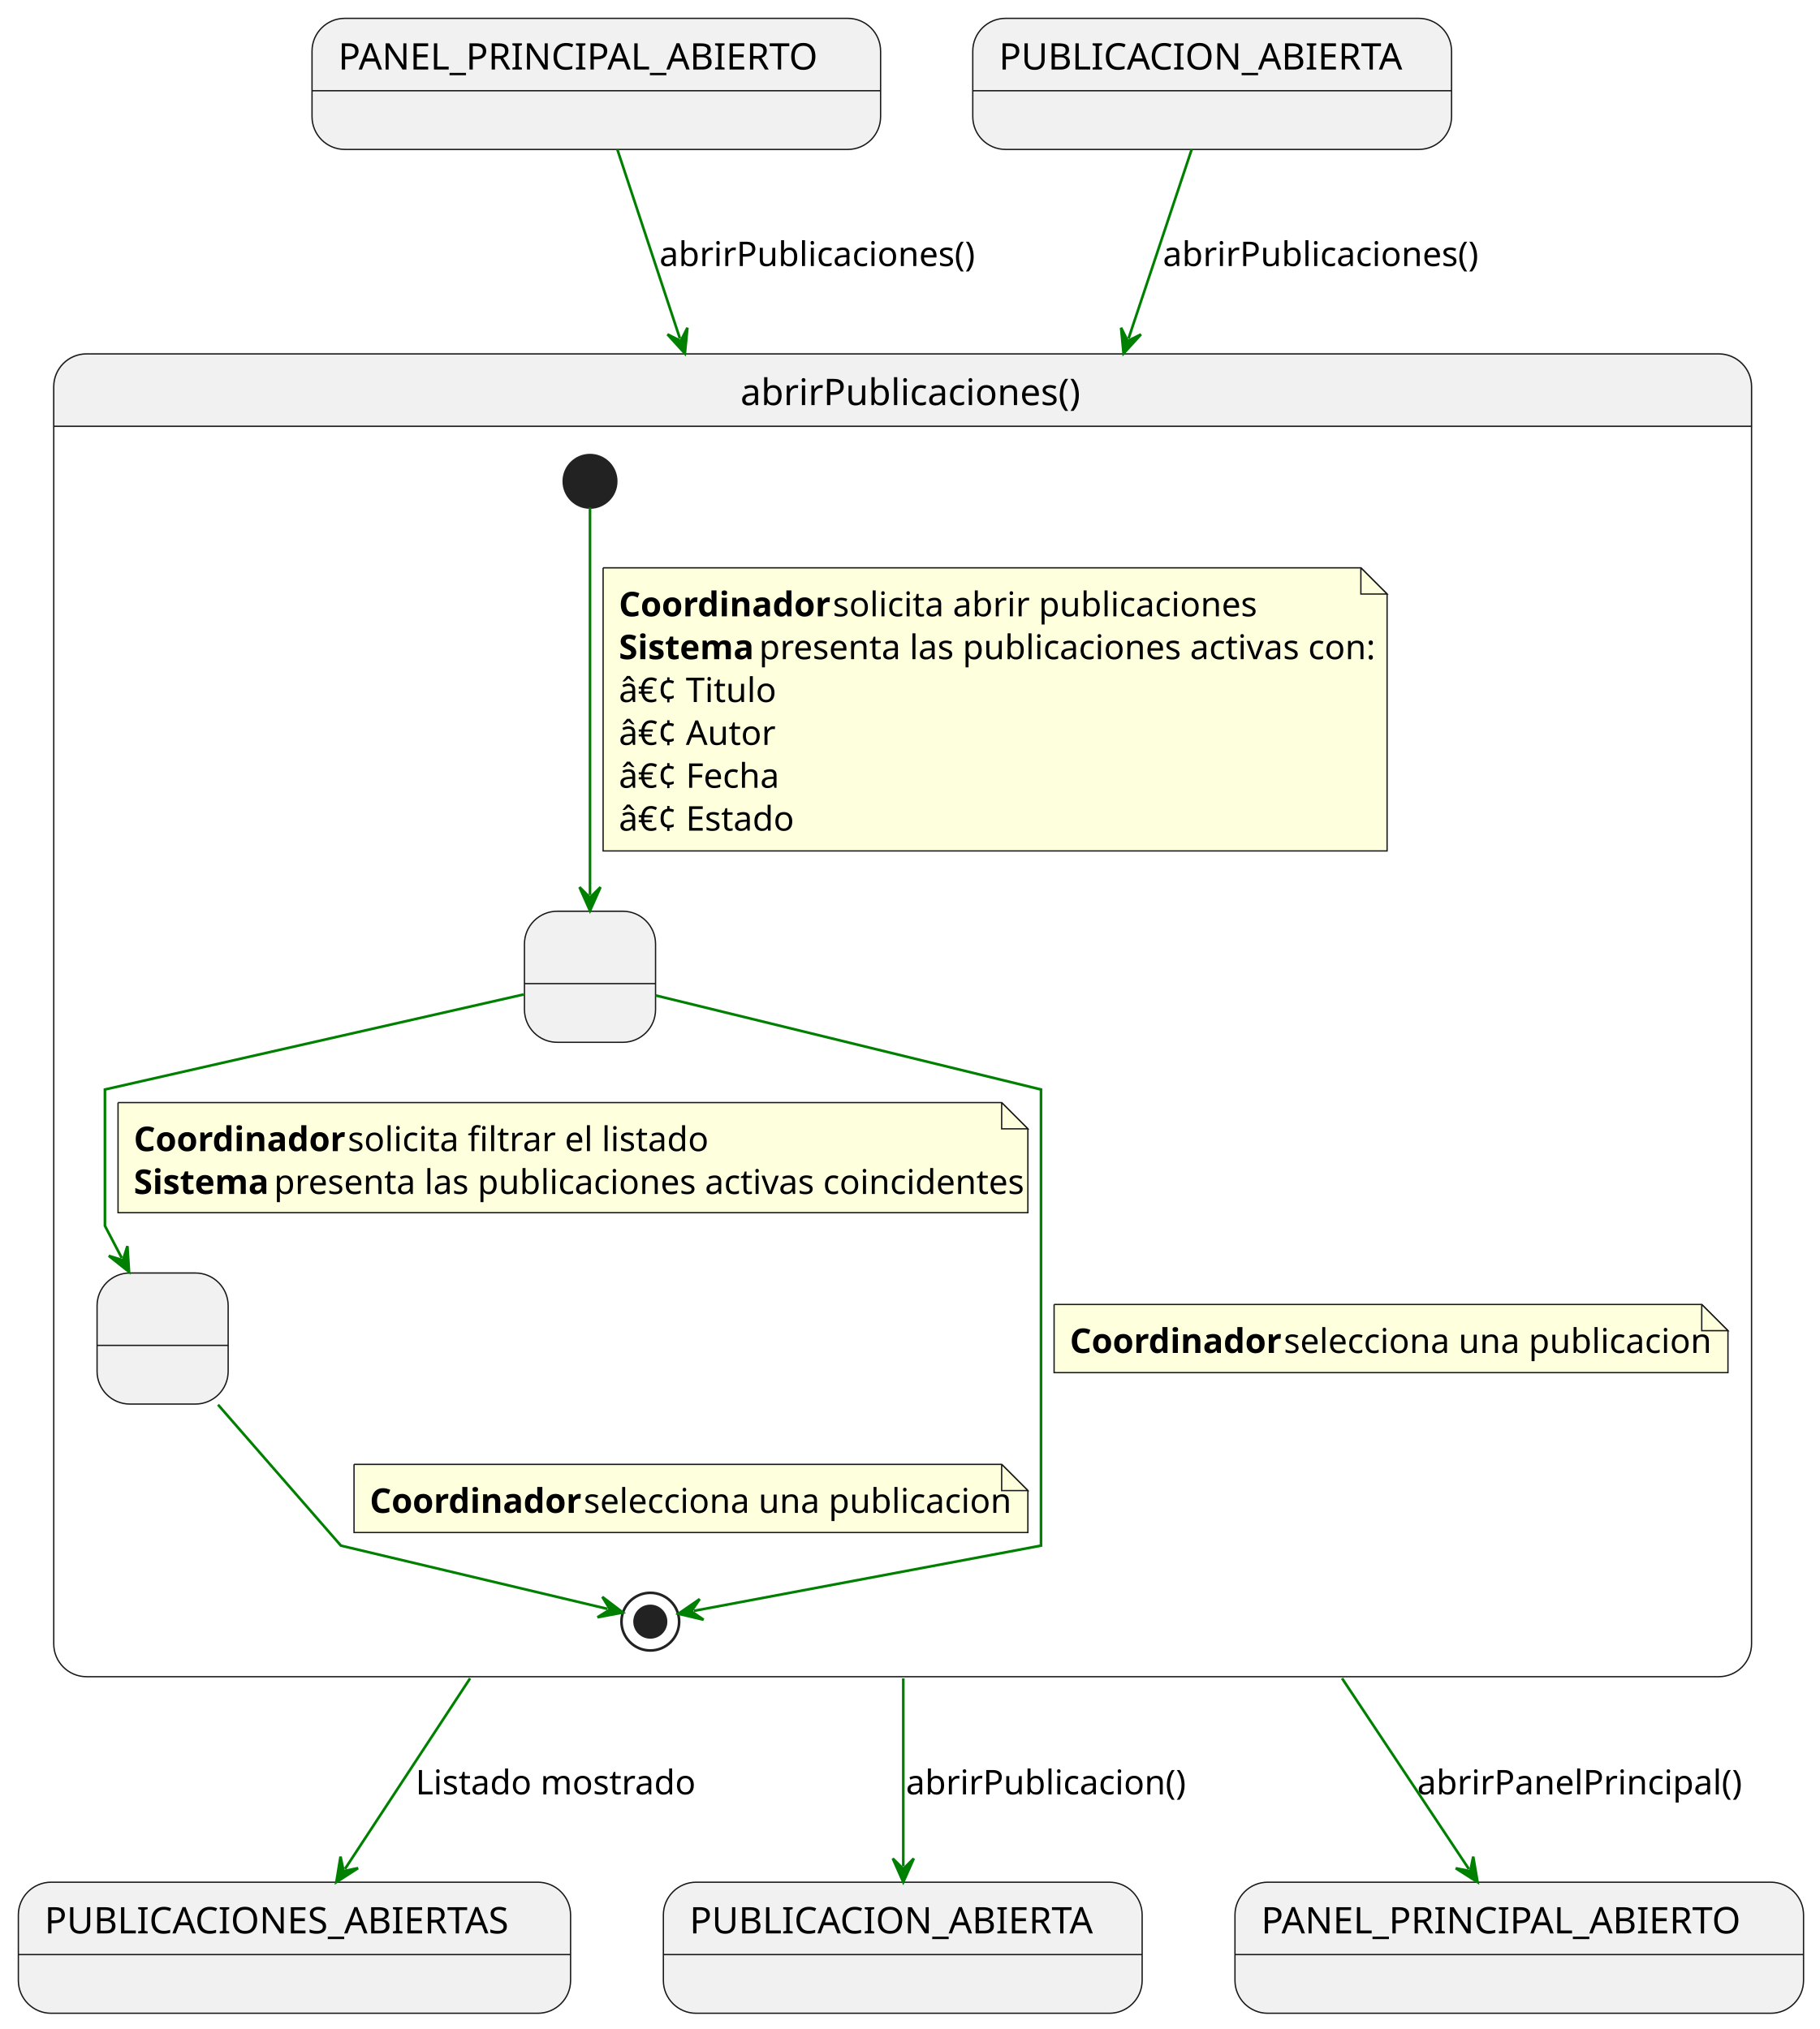
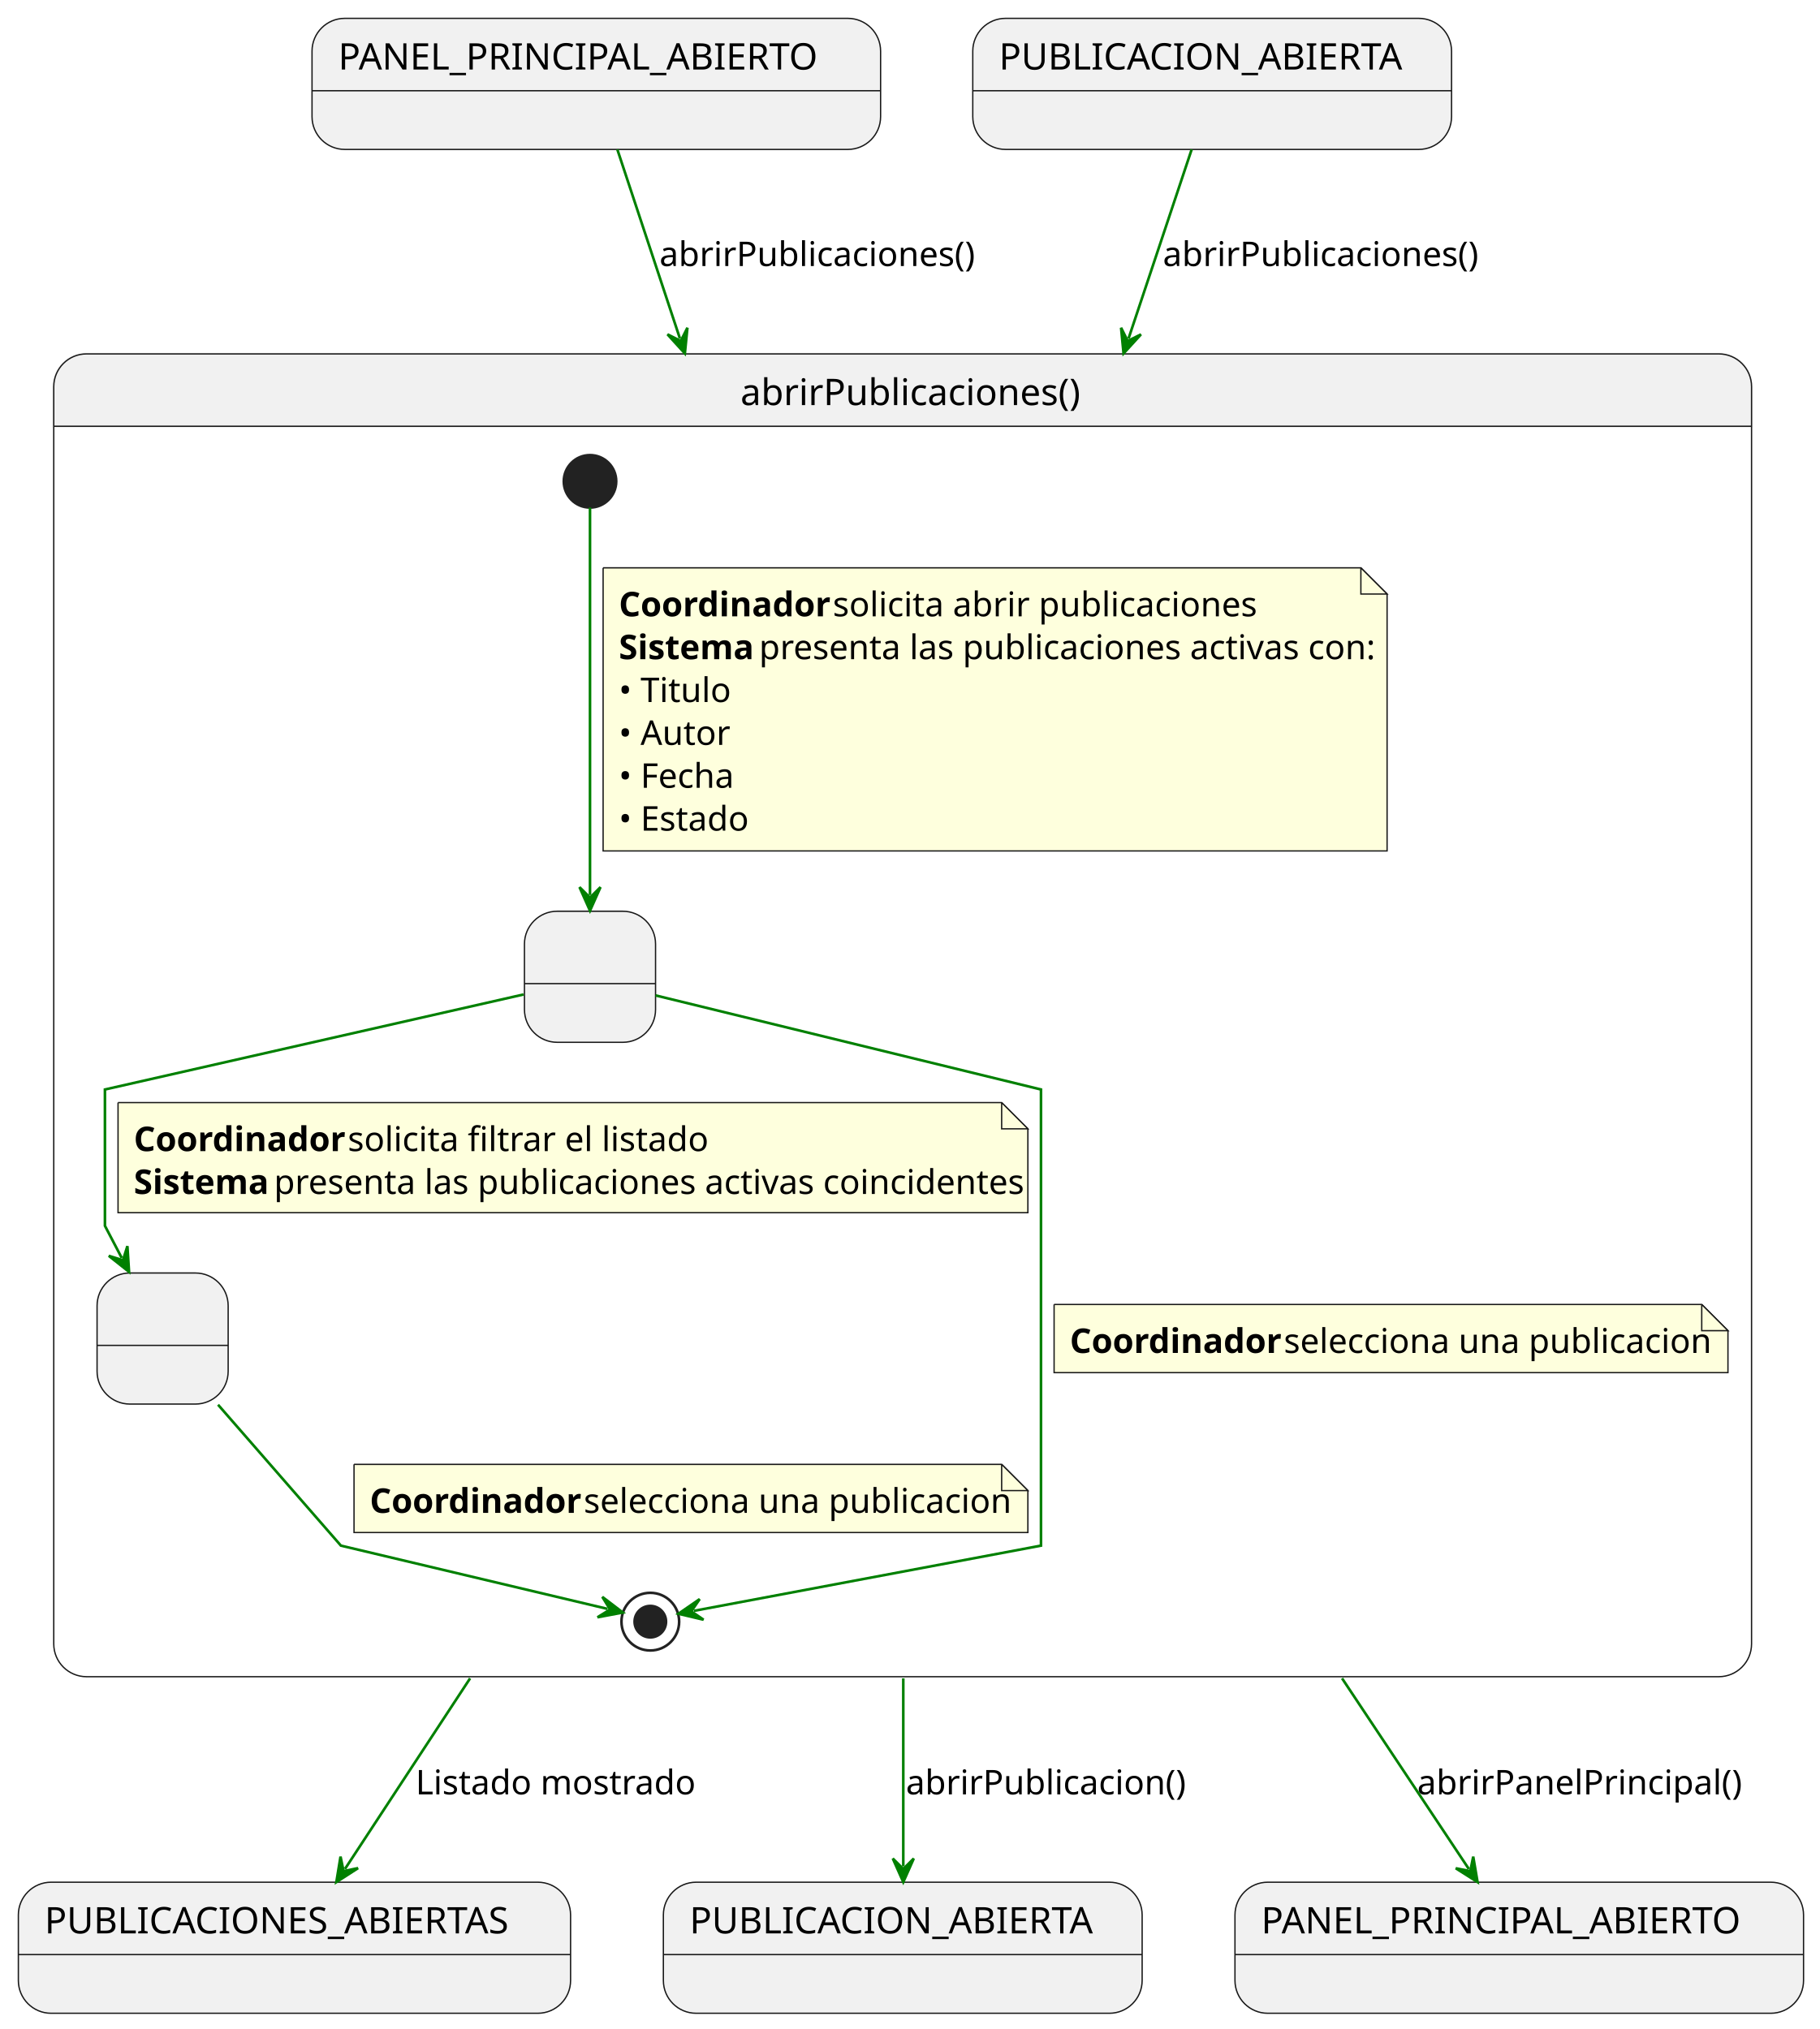
<svg xmlns="http://www.w3.org/2000/svg" contentStyleType="text/css" height="774px" preserveAspectRatio="none" style="width:694px;height:774px;background:#FFFFFF;" version="1.1" viewBox="0 0 694 774" width="694px" zoomAndPan="magnify">
  <defs />
  <g>
    <g id="in1">
      <rect fill="#F1F1F1" height="50" rx="12.5" ry="12.5" style="stroke:#181818;stroke-width:0.5;" width="216.848" x="119" y="7" />
      <line style="stroke:#181818;stroke-width:0.5;" x1="119" x2="335.848" y1="34.609" y2="34.609" />
      <text fill="#000000" font-family="sans-serif" font-size="14" lengthAdjust="spacing" textLength="196.848" x="129" y="26.533">PANEL_PRINCIPAL_ABIERTO</text>
    </g>
    <g id="in2">
      <rect fill="#F1F1F1" height="50" rx="12.5" ry="12.5" style="stroke:#181818;stroke-width:0.5;" width="182.6" x="371" y="7" />
      <line style="stroke:#181818;stroke-width:0.5;" x1="371" x2="553.6" y1="34.609" y2="34.609" />
      <text fill="#000000" font-family="sans-serif" font-size="14" lengthAdjust="spacing" textLength="162.6" x="381" y="26.533">PUBLICACION_ABIERTA</text>
    </g>
    <path d="M33,135 L655.519,135 A12.5,12.5 0 0 1 668.019,147.5 L668.019,162.609 L20.5,162.609 L20.5,147.5 A12.5,12.5 0 0 1 33,135 " fill="#F1F1F1" style="stroke:#F1F1F1;stroke-width:1;" />
    <rect fill="none" height="504.609" rx="12.5" ry="12.5" style="stroke:#181818;stroke-width:0.5;" width="647.519" x="20.5" y="135" />
    <line style="stroke:#181818;stroke-width:0.5;" x1="20.5" x2="668.019" y1="162.609" y2="162.609" />
    <text fill="#000000" font-family="sans-serif" font-size="14" lengthAdjust="spacing" textLength="123.717" x="282.401" y="154.533">abrirPublicaciones()</text>
    <g id="abrirPublicaciones.MostrandoListado">
      <rect fill="#F1F1F1" height="50" rx="12.5" ry="12.5" style="stroke:#181818;stroke-width:0.5;" width="50" x="200.019" y="347.609" />
      <line style="stroke:#181818;stroke-width:0.5;" x1="200.019" x2="250.019" y1="375.219" y2="375.219" />
      <text fill="#000000" font-family="sans-serif" font-size="14" lengthAdjust="spacing" textLength="3.89" x="223.075" y="367.143"> </text>
    </g>
    <g id="abrirPublicaciones.FiltrandoListado">
      <rect fill="#F1F1F1" height="50" rx="12.5" ry="12.5" style="stroke:#181818;stroke-width:0.5;" width="50" x="37.019" y="485.609" />
      <line style="stroke:#181818;stroke-width:0.5;" x1="37.019" x2="87.019" y1="513.219" y2="513.219" />
      <text fill="#000000" font-family="sans-serif" font-size="14" lengthAdjust="spacing" textLength="3.89" x="60.075" y="505.143"> </text>
    </g>
    <ellipse cx="225.019" cy="183.609" fill="#222222" rx="10" ry="10" style="stroke:#222222;stroke-width:1;" />
    <ellipse cx="248.019" cy="618.609" fill="none" rx="11" ry="11" style="stroke:#222222;stroke-width:1;" />
    <ellipse cx="248.019" cy="618.609" fill="#222222" rx="6" ry="6" style="stroke:#222222;stroke-width:1;" />
    <g id="link_*start*abrirPublicaciones_MostrandoListado">
      <path d="M225.019,193.629 C225.019,221.279 225.019,299.519 225.019,341.419 " fill="none" id="*start*abrirPublicaciones-to-MostrandoListado" style="stroke:#008000;stroke-width:1;" />
      <polygon fill="#008000" points="225.019,347.419,229.019,338.419,225.019,342.419,221.019,338.419,225.019,347.419" style="stroke:#008000;stroke-width:1;" />
      <path d="M230.019,216.609 L230.019,324.609 L529.019,324.609 L529.019,226.609 L519.019,216.609 L230.019,216.609 " fill="#FEFFDD" style="stroke:#181818;stroke-width:0.5;" />
      <path d="M519.019,216.609 L519.019,226.609 L529.019,226.609 L519.019,216.609 " fill="#FEFFDD" style="stroke:#181818;stroke-width:0.5;" />
      <text fill="#000000" font-family="sans-serif" font-size="13" font-weight="bold" lengthAdjust="spacing" textLength="77.994" x="236.019" y="235.105">Coordinador</text>
      <text fill="#000000" font-family="sans-serif" font-size="13" lengthAdjust="spacing" textLength="151.741" x="317.625" y="235.105">solicita abrir publicaciones</text>
      <text fill="#000000" font-family="sans-serif" font-size="13" font-weight="bold" lengthAdjust="spacing" textLength="49.861" x="236.019" y="251.456">Sistema</text>
      <text fill="#000000" font-family="sans-serif" font-size="13" lengthAdjust="spacing" textLength="225.462" x="289.492" y="251.456">presenta las publicaciones activas con:</text>
-       <text fill="#000000" font-family="sans-serif" font-size="13" lengthAdjust="spacing" textLength="57.091" x="236.019" y="267.808">â€¢ Titulo</text>
-       <text fill="#000000" font-family="sans-serif" font-size="13" lengthAdjust="spacing" textLength="56.373" x="236.019" y="284.159">â€¢ Autor</text>
-       <text fill="#000000" font-family="sans-serif" font-size="13" lengthAdjust="spacing" textLength="61.433" x="236.019" y="300.511">â€¢ Fecha</text>
-       <text fill="#000000" font-family="sans-serif" font-size="13" lengthAdjust="spacing" textLength="65.774" x="236.019" y="316.862">â€¢ Estado</text>
+       <text fill="#000000" font-family="sans-serif" font-size="13" lengthAdjust="spacing" textLength="40.682" x="236.019" y="267.808">• Titulo</text>
+       <text fill="#000000" font-family="sans-serif" font-size="13" lengthAdjust="spacing" textLength="39.965" x="236.019" y="284.159">• Autor</text>
+       <text fill="#000000" font-family="sans-serif" font-size="13" lengthAdjust="spacing" textLength="45.024" x="236.019" y="300.511">• Fecha</text>
+       <text fill="#000000" font-family="sans-serif" font-size="13" lengthAdjust="spacing" textLength="49.366" x="236.019" y="316.862">• Estado</text>
    </g>
    <g id="link_MostrandoListado_FiltrandoListado">
      <path d="M199.679,379.359 C149.019,390.859 40.019,415.609 40.019,415.609 C40.019,415.609 40.019,467.609 40.019,467.609 C40.019,467.609 41.595,470.624 46.435,479.864 " fill="none" id="MostrandoListado-to-FiltrandoListado" style="stroke:#008000;stroke-width:1;" />
      <polygon fill="#008000" points="49.219,485.179,48.587,475.351,46.899,480.75,41.5,479.063,49.219,485.179" style="stroke:#008000;stroke-width:1;" />
      <path d="M45.019,420.609 L45.019,462.609 L392.019,462.609 L392.019,430.609 L382.019,420.609 L45.019,420.609 " fill="#FEFFDD" style="stroke:#181818;stroke-width:0.5;" />
      <path d="M382.019,420.609 L382.019,430.609 L392.019,430.609 L382.019,420.609 " fill="#FEFFDD" style="stroke:#181818;stroke-width:0.5;" />
      <text fill="#000000" font-family="sans-serif" font-size="13" font-weight="bold" lengthAdjust="spacing" textLength="77.994" x="51.019" y="439.104">Coordinador</text>
      <text fill="#000000" font-family="sans-serif" font-size="13" lengthAdjust="spacing" textLength="127.156" x="132.625" y="439.104">solicita filtrar el listado</text>
      <text fill="#000000" font-family="sans-serif" font-size="13" font-weight="bold" lengthAdjust="spacing" textLength="49.861" x="51.019" y="455.456">Sistema</text>
      <text fill="#000000" font-family="sans-serif" font-size="13" lengthAdjust="spacing" textLength="273.159" x="104.492" y="455.456">presenta las publicaciones activas coincidentes</text>
    </g>
    <g id="link_MostrandoListado_*end*abrirPublicaciones">
      <path d="M250.029,379.719 C297.729,391.369 397.019,415.609 397.019,415.609 C397.019,415.609 397.019,589.609 397.019,589.609 C397.019,589.609 298.796,608.071 264.636,614.491 " fill="none" id="MostrandoListado-to-*end*abrirPublicaciones" style="stroke:#008000;stroke-width:1;" />
      <polygon fill="#008000" points="258.739,615.599,268.323,617.868,263.653,614.676,266.846,610.006,258.739,615.599" style="stroke:#008000;stroke-width:1;" />
      <path d="M402.019,497.609 L402.019,523.609 L659.019,523.609 L659.019,507.609 L649.019,497.609 L402.019,497.609 " fill="#FEFFDD" style="stroke:#181818;stroke-width:0.5;" />
      <path d="M649.019,497.609 L649.019,507.609 L659.019,507.609 L649.019,497.609 " fill="#FEFFDD" style="stroke:#181818;stroke-width:0.5;" />
      <text fill="#000000" font-family="sans-serif" font-size="13" font-weight="bold" lengthAdjust="spacing" textLength="77.994" x="408.019" y="516.105">Coordinador</text>
      <text fill="#000000" font-family="sans-serif" font-size="13" lengthAdjust="spacing" textLength="155.384" x="489.625" y="516.105">selecciona una publicacion</text>
    </g>
    <g id="link_FiltrandoListado_*end*abrirPublicaciones">
      <path d="M83.159,535.859 C103.119,558.759 130.019,589.609 130.019,589.609 C130.019,589.609 202.832,606.883 231.712,613.743 " fill="none" id="FiltrandoListado-to-*end*abrirPublicaciones" style="stroke:#008000;stroke-width:1;" />
      <polygon fill="#008000" points="237.549,615.129,229.717,609.158,232.685,613.974,227.869,616.941,237.549,615.129" style="stroke:#008000;stroke-width:1;" />
      <path d="M135.019,558.609 L135.019,584.609 L392.019,584.609 L392.019,568.609 L382.019,558.609 L135.019,558.609 " fill="#FEFFDD" style="stroke:#181818;stroke-width:0.5;" />
      <path d="M382.019,558.609 L382.019,568.609 L392.019,568.609 L382.019,558.609 " fill="#FEFFDD" style="stroke:#181818;stroke-width:0.5;" />
      <text fill="#000000" font-family="sans-serif" font-size="13" font-weight="bold" lengthAdjust="spacing" textLength="77.994" x="141.019" y="577.105">Coordinador</text>
      <text fill="#000000" font-family="sans-serif" font-size="13" lengthAdjust="spacing" textLength="155.384" x="222.625" y="577.105">selecciona una publicacion</text>
    </g>
    <g id="PUBLICACIONES_ABIERTAS">
      <rect fill="#F1F1F1" height="50" rx="12.5" ry="12.5" style="stroke:#181818;stroke-width:0.5;" width="210.613" x="7" y="718" />
      <line style="stroke:#181818;stroke-width:0.5;" x1="7" x2="217.613" y1="745.609" y2="745.609" />
      <text fill="#000000" font-family="sans-serif" font-size="14" lengthAdjust="spacing" textLength="190.613" x="17" y="737.533">PUBLICACIONES_ABIERTAS</text>
    </g>
    <g id="PUBLICACION_ABIERTA">
      <rect fill="#F1F1F1" height="50" rx="12.5" ry="12.5" style="stroke:#181818;stroke-width:0.5;" width="182.6" x="253" y="718" />
      <line style="stroke:#181818;stroke-width:0.5;" x1="253" x2="435.6" y1="745.609" y2="745.609" />
      <text fill="#000000" font-family="sans-serif" font-size="14" lengthAdjust="spacing" textLength="162.6" x="263" y="737.533">PUBLICACION_ABIERTA</text>
    </g>
    <g id="PANEL_PRINCIPAL_ABIERTO">
      <rect fill="#F1F1F1" height="50" rx="12.5" ry="12.5" style="stroke:#181818;stroke-width:0.5;" width="216.848" x="471" y="718" />
      <line style="stroke:#181818;stroke-width:0.5;" x1="471" x2="687.848" y1="745.609" y2="745.609" />
      <text fill="#000000" font-family="sans-serif" font-size="14" lengthAdjust="spacing" textLength="196.848" x="481" y="737.533">PANEL_PRINCIPAL_ABIERTO</text>
    </g>
    <g id="link_in1_abrirPublicaciones">
      <path d="M235.45,57.02 C241.57,75.51 248.856,97.514 259.316,129.134 " fill="none" id="in1-to-abrirPublicaciones" style="stroke:#008000;stroke-width:1;" />
      <polygon fill="#008000" points="261.2,134.83,262.171,125.029,259.63,130.083,254.576,127.542,261.2,134.83" style="stroke:#008000;stroke-width:1;" />
      <text fill="#000000" font-family="sans-serif" font-size="13" lengthAdjust="spacing" textLength="114.88" x="251.5" y="101.495">abrirPublicaciones()</text>
    </g>
    <g id="link_in2_abrirPublicaciones">
      <path d="M454.48,57.02 C448.31,75.51 440.959,97.518 430.409,129.138 " fill="none" id="in2-to-abrirPublicaciones" style="stroke:#008000;stroke-width:1;" />
      <polygon fill="#008000" points="428.51,134.83,435.153,127.559,430.092,130.087,427.564,125.027,428.51,134.83" style="stroke:#008000;stroke-width:1;" />
      <text fill="#000000" font-family="sans-serif" font-size="13" lengthAdjust="spacing" textLength="114.88" x="443.5" y="101.495">abrirPublicaciones()</text>
    </g>
    <g id="link_abrirPublicaciones_PUBLICACIONES_ABIERTAS">
      <path d="M179.29,640.23 C158.56,671.81 143.702,694.464 131.572,712.944 " fill="none" id="abrirPublicaciones-to-PUBLICACIONES_ABIERTAS" style="stroke:#008000;stroke-width:1;" />
      <polygon fill="#008000" points="128.28,717.96,136.563,712.631,131.024,713.78,129.875,708.241,128.28,717.96" style="stroke:#008000;stroke-width:1;" />
      <text fill="#000000" font-family="sans-serif" font-size="13" lengthAdjust="spacing" textLength="99.722" x="158.5" y="684.495">Listado mostrado</text>
    </g>
    <g id="link_abrirPublicaciones_PUBLICACION_ABIERTA">
      <path d="M344.5,640.23 C344.5,671.81 344.5,693.48 344.5,711.96 " fill="none" id="abrirPublicaciones-to-PUBLICACION_ABIERTA" style="stroke:#008000;stroke-width:1;" />
      <polygon fill="#008000" points="344.5,717.96,348.5,708.96,344.5,712.96,340.5,708.96,344.5,717.96" style="stroke:#008000;stroke-width:1;" />
      <text fill="#000000" font-family="sans-serif" font-size="13" lengthAdjust="spacing" textLength="101.15" x="345.5" y="684.495">abrirPublicacion()</text>
    </g>
    <g id="link_abrirPublicaciones_PANEL_PRINCIPAL_ABIERTO">
      <path d="M511.84,640.23 C532.84,671.81 547.907,694.484 560.197,712.964 " fill="none" id="abrirPublicaciones-to-PANEL_PRINCIPAL_ABIERTO" style="stroke:#008000;stroke-width:1;" />
      <polygon fill="#008000" points="563.52,717.96,561.867,708.251,560.751,713.797,555.205,712.681,563.52,717.96" style="stroke:#008000;stroke-width:1;" />
      <text fill="#000000" font-family="sans-serif" font-size="13" lengthAdjust="spacing" textLength="117.768" x="540.5" y="684.495">abrirPanelPrincipal()</text>
    </g>
  </g>
</svg>
